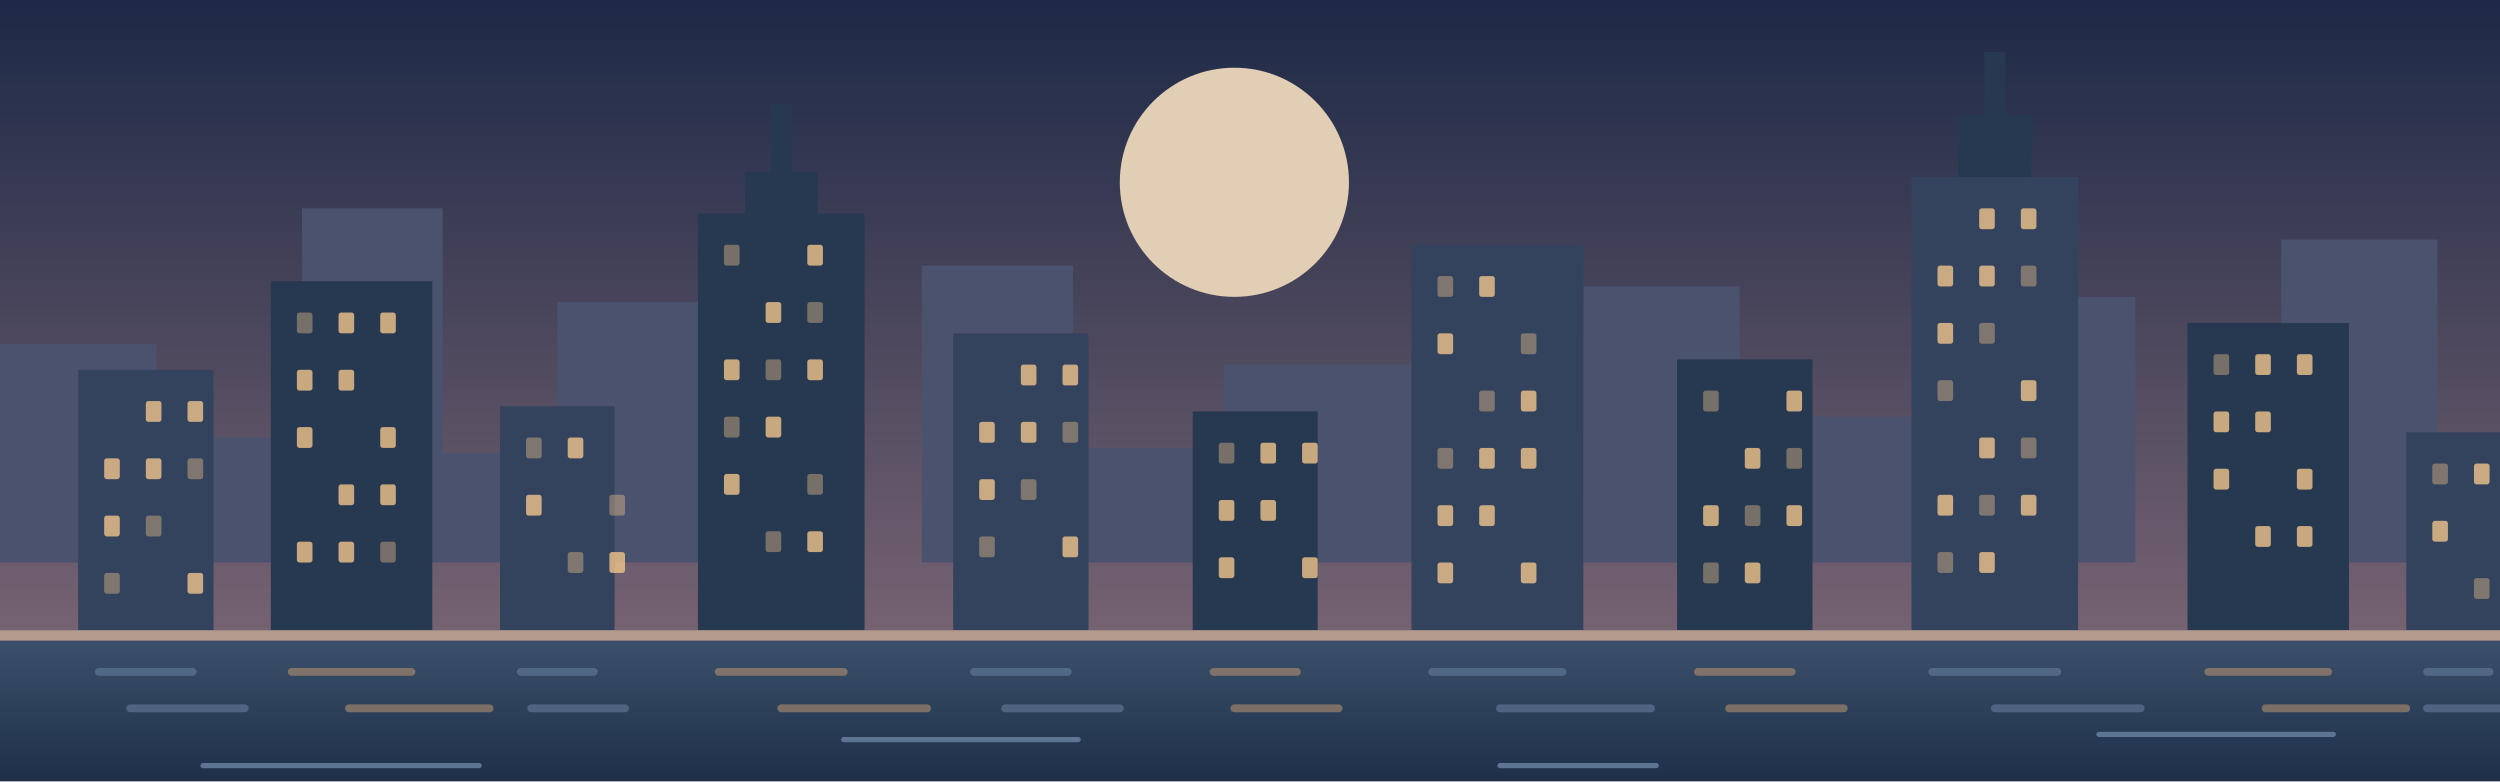
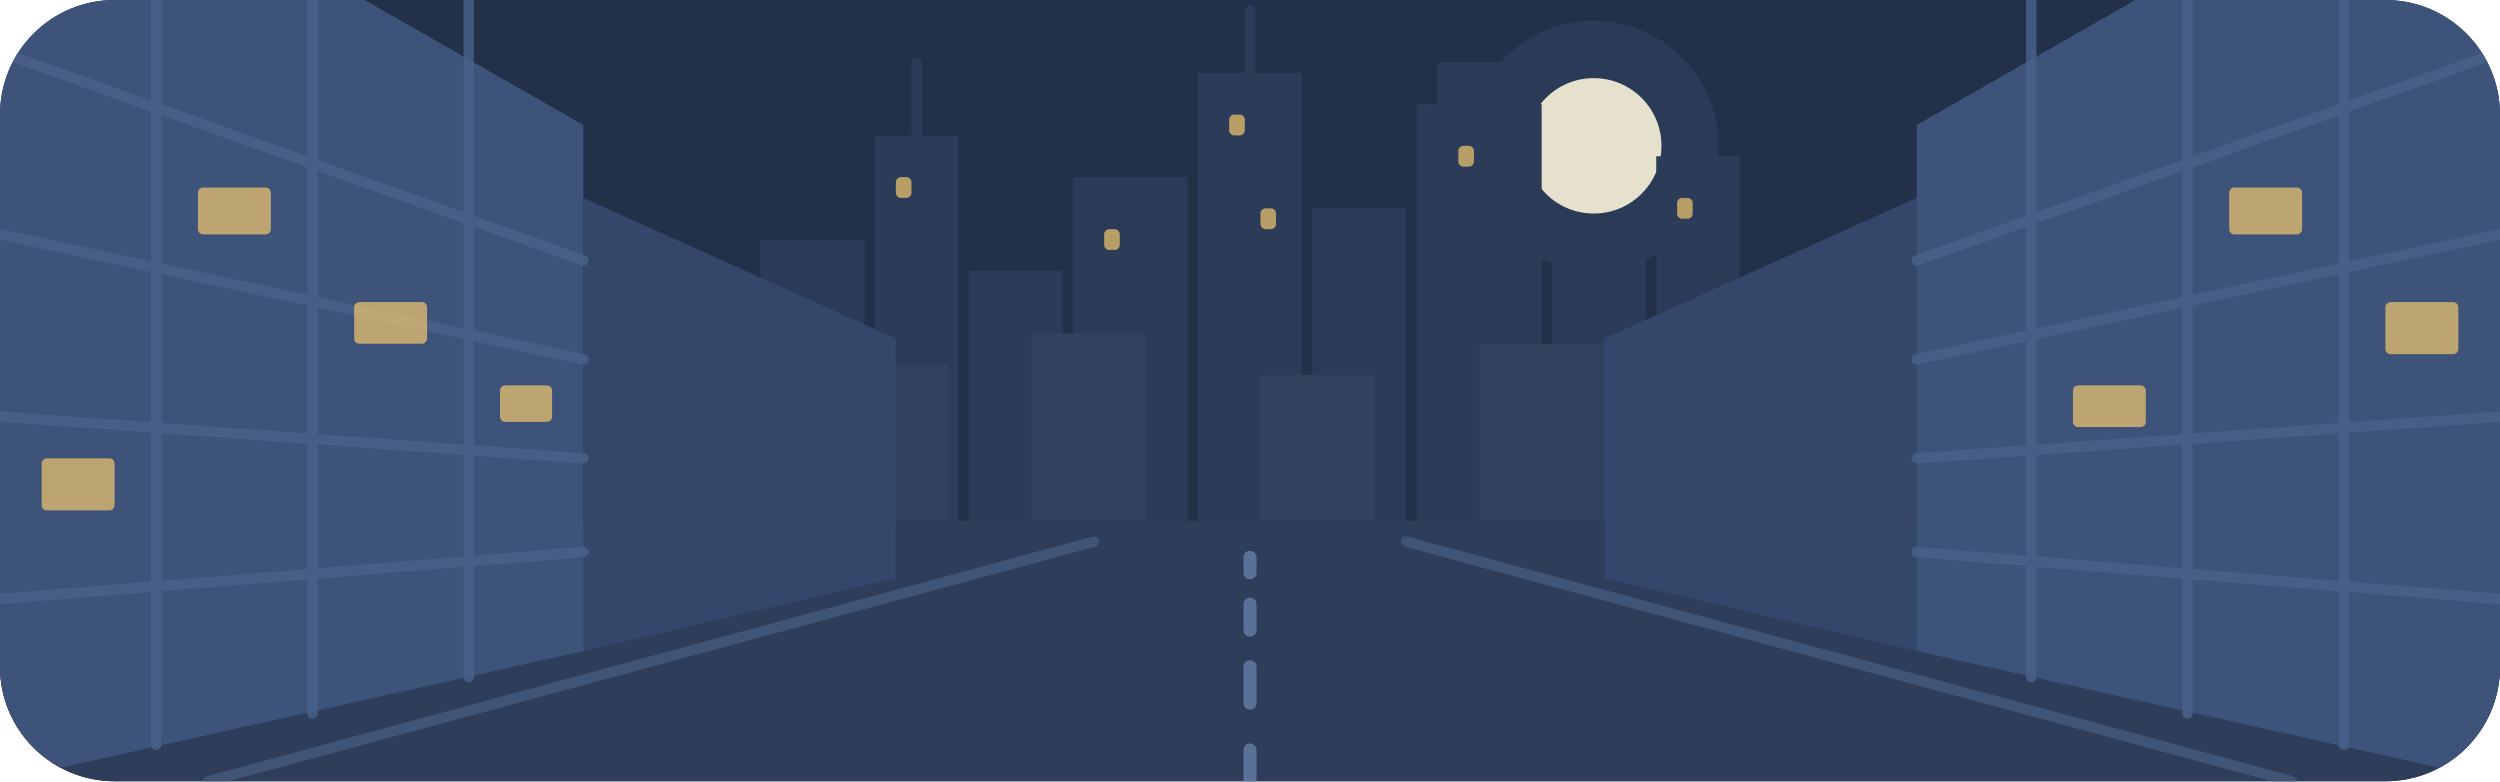
- <svg xmlns="http://www.w3.org/2000/svg" viewBox="0 0 480 150" role="img" aria-label="City lights and a riverside skyline at dusk">
+ <svg xmlns="http://www.w3.org/2000/svg" viewBox="0 0 480 150" role="img" aria-label="Downtown Flow city street artwork">
  <defs>
-     <linearGradient id="sky" x2="0" y2="1">
-       <stop stop-color="#1D2946" />
-       <stop offset="1" stop-color="#8B707C" />
-     </linearGradient>
-     <linearGradient id="water" x2="0" y2="1">
-       <stop stop-color="#3D526D" />
-       <stop offset="1" stop-color="#1E3049" />
-     </linearGradient>
+     <clipPath id="downtown-flow-frame">
+       <rect width="480" height="150" rx="22" />
+     </clipPath>
  </defs>
-   <rect x="0" y="0" width="480" height="150" rx="0" fill="url(#sky)" />
-   <circle cx="237" cy="35" r="22" fill="#E2CEB5" />
-   <path d="M0 108V66h30v18h28V40h27v47h22V58h39v50h31V51h29v35h29V70h42v38h27V55h30v25h39V57h37v51h28V46h30v43h42v19Z" fill="#4B526E" />
-   <rect x="15" y="71" width="26" height="50" rx="0" fill="#34435D" />
-   <rect x="28" y="77" width="3" height="4" rx="0.5" fill="#EFC48B" opacity=".8" />
-   <rect x="36" y="77" width="3" height="4" rx="0.5" fill="#EFC48B" opacity=".8" />
-   <rect x="20" y="88" width="3" height="4" rx="0.5" fill="#EFC48B" opacity=".8" />
-   <rect x="28" y="88" width="3" height="4" rx="0.5" fill="#EFC48B" opacity=".8" />
-   <rect x="36" y="88" width="3" height="4" rx="0.5" fill="#EFC48B" opacity=".4" />
-   <rect x="20" y="99" width="3" height="4" rx="0.5" fill="#EFC48B" opacity=".8" />
-   <rect x="28" y="99" width="3" height="4" rx="0.5" fill="#EFC48B" opacity=".4" />
-   <rect x="20" y="110" width="3" height="4" rx="0.5" fill="#EFC48B" opacity=".4" />
-   <rect x="36" y="110" width="3" height="4" rx="0.5" fill="#EFC48B" opacity=".8" />
-   <rect x="52" y="54" width="31" height="67" rx="0" fill="#273851" />
-   <rect x="57" y="60" width="3" height="4" rx="0.5" fill="#EFC48B" opacity=".4" />
-   <rect x="65" y="60" width="3" height="4" rx="0.5" fill="#EFC48B" opacity=".8" />
-   <rect x="73" y="60" width="3" height="4" rx="0.5" fill="#EFC48B" opacity=".8" />
-   <rect x="57" y="71" width="3" height="4" rx="0.5" fill="#EFC48B" opacity=".8" />
-   <rect x="65" y="71" width="3" height="4" rx="0.5" fill="#EFC48B" opacity=".8" />
-   <rect x="57" y="82" width="3" height="4" rx="0.5" fill="#EFC48B" opacity=".8" />
-   <rect x="73" y="82" width="3" height="4" rx="0.5" fill="#EFC48B" opacity=".8" />
-   <rect x="65" y="93" width="3" height="4" rx="0.5" fill="#EFC48B" opacity=".8" />
-   <rect x="73" y="93" width="3" height="4" rx="0.5" fill="#EFC48B" opacity=".8" />
-   <rect x="57" y="104" width="3" height="4" rx="0.5" fill="#EFC48B" opacity=".8" />
-   <rect x="65" y="104" width="3" height="4" rx="0.5" fill="#EFC48B" opacity=".8" />
-   <rect x="73" y="104" width="3" height="4" rx="0.5" fill="#EFC48B" opacity=".4" />
-   <rect x="96" y="78" width="22" height="43" rx="0" fill="#34435D" />
-   <rect x="101" y="84" width="3" height="4" rx="0.5" fill="#EFC48B" opacity=".4" />
-   <rect x="109" y="84" width="3" height="4" rx="0.5" fill="#EFC48B" opacity=".8" />
-   <rect x="101" y="95" width="3" height="4" rx="0.5" fill="#EFC48B" opacity=".8" />
-   <rect x="117" y="95" width="3" height="4" rx="0.5" fill="#EFC48B" opacity=".4" />
-   <rect x="109" y="106" width="3" height="4" rx="0.5" fill="#EFC48B" opacity=".4" />
-   <rect x="117" y="106" width="3" height="4" rx="0.5" fill="#EFC48B" opacity=".8" />
-   <rect x="134" y="41" width="32" height="80" rx="0" fill="#273851" />
-   <rect x="139" y="47" width="3" height="4" rx="0.5" fill="#EFC48B" opacity=".4" />
-   <rect x="155" y="47" width="3" height="4" rx="0.5" fill="#EFC48B" opacity=".8" />
-   <rect x="147" y="58" width="3" height="4" rx="0.5" fill="#EFC48B" opacity=".8" />
-   <rect x="155" y="58" width="3" height="4" rx="0.5" fill="#EFC48B" opacity=".4" />
-   <rect x="139" y="69" width="3" height="4" rx="0.5" fill="#EFC48B" opacity=".8" />
-   <rect x="147" y="69" width="3" height="4" rx="0.5" fill="#EFC48B" opacity=".4" />
-   <rect x="155" y="69" width="3" height="4" rx="0.5" fill="#EFC48B" opacity=".8" />
-   <rect x="139" y="80" width="3" height="4" rx="0.5" fill="#EFC48B" opacity=".4" />
-   <rect x="147" y="80" width="3" height="4" rx="0.5" fill="#EFC48B" opacity=".8" />
-   <rect x="139" y="91" width="3" height="4" rx="0.5" fill="#EFC48B" opacity=".8" />
-   <rect x="155" y="91" width="3" height="4" rx="0.5" fill="#EFC48B" opacity=".4" />
-   <rect x="147" y="102" width="3" height="4" rx="0.5" fill="#EFC48B" opacity=".4" />
-   <rect x="155" y="102" width="3" height="4" rx="0.5" fill="#EFC48B" opacity=".8" />
-   <rect x="183" y="64" width="26" height="57" rx="0" fill="#34435D" />
-   <rect x="196" y="70" width="3" height="4" rx="0.5" fill="#EFC48B" opacity=".8" />
-   <rect x="204" y="70" width="3" height="4" rx="0.5" fill="#EFC48B" opacity=".8" />
-   <rect x="188" y="81" width="3" height="4" rx="0.5" fill="#EFC48B" opacity=".8" />
-   <rect x="196" y="81" width="3" height="4" rx="0.5" fill="#EFC48B" opacity=".8" />
-   <rect x="204" y="81" width="3" height="4" rx="0.5" fill="#EFC48B" opacity=".4" />
-   <rect x="188" y="92" width="3" height="4" rx="0.5" fill="#EFC48B" opacity=".8" />
-   <rect x="196" y="92" width="3" height="4" rx="0.5" fill="#EFC48B" opacity=".4" />
-   <rect x="188" y="103" width="3" height="4" rx="0.5" fill="#EFC48B" opacity=".4" />
-   <rect x="204" y="103" width="3" height="4" rx="0.5" fill="#EFC48B" opacity=".8" />
-   <rect x="229" y="79" width="24" height="42" rx="0" fill="#273851" />
-   <rect x="234" y="85" width="3" height="4" rx="0.5" fill="#EFC48B" opacity=".4" />
-   <rect x="242" y="85" width="3" height="4" rx="0.5" fill="#EFC48B" opacity=".8" />
-   <rect x="250" y="85" width="3" height="4" rx="0.5" fill="#EFC48B" opacity=".8" />
-   <rect x="234" y="96" width="3" height="4" rx="0.5" fill="#EFC48B" opacity=".8" />
-   <rect x="242" y="96" width="3" height="4" rx="0.5" fill="#EFC48B" opacity=".8" />
-   <rect x="234" y="107" width="3" height="4" rx="0.5" fill="#EFC48B" opacity=".8" />
-   <rect x="250" y="107" width="3" height="4" rx="0.5" fill="#EFC48B" opacity=".8" />
-   <rect x="271" y="47" width="33" height="74" rx="0" fill="#34435D" />
-   <rect x="276" y="53" width="3" height="4" rx="0.5" fill="#EFC48B" opacity=".4" />
-   <rect x="284" y="53" width="3" height="4" rx="0.5" fill="#EFC48B" opacity=".8" />
-   <rect x="276" y="64" width="3" height="4" rx="0.5" fill="#EFC48B" opacity=".8" />
-   <rect x="292" y="64" width="3" height="4" rx="0.5" fill="#EFC48B" opacity=".4" />
-   <rect x="284" y="75" width="3" height="4" rx="0.5" fill="#EFC48B" opacity=".4" />
-   <rect x="292" y="75" width="3" height="4" rx="0.5" fill="#EFC48B" opacity=".8" />
-   <rect x="276" y="86" width="3" height="4" rx="0.5" fill="#EFC48B" opacity=".4" />
-   <rect x="284" y="86" width="3" height="4" rx="0.5" fill="#EFC48B" opacity=".8" />
-   <rect x="292" y="86" width="3" height="4" rx="0.5" fill="#EFC48B" opacity=".8" />
-   <rect x="276" y="97" width="3" height="4" rx="0.5" fill="#EFC48B" opacity=".8" />
-   <rect x="284" y="97" width="3" height="4" rx="0.5" fill="#EFC48B" opacity=".8" />
-   <rect x="276" y="108" width="3" height="4" rx="0.5" fill="#EFC48B" opacity=".8" />
-   <rect x="292" y="108" width="3" height="4" rx="0.5" fill="#EFC48B" opacity=".8" />
-   <rect x="322" y="69" width="26" height="52" rx="0" fill="#273851" />
-   <rect x="327" y="75" width="3" height="4" rx="0.5" fill="#EFC48B" opacity=".4" />
-   <rect x="343" y="75" width="3" height="4" rx="0.5" fill="#EFC48B" opacity=".8" />
-   <rect x="335" y="86" width="3" height="4" rx="0.5" fill="#EFC48B" opacity=".8" />
-   <rect x="343" y="86" width="3" height="4" rx="0.5" fill="#EFC48B" opacity=".4" />
-   <rect x="327" y="97" width="3" height="4" rx="0.5" fill="#EFC48B" opacity=".8" />
-   <rect x="335" y="97" width="3" height="4" rx="0.5" fill="#EFC48B" opacity=".4" />
-   <rect x="343" y="97" width="3" height="4" rx="0.5" fill="#EFC48B" opacity=".8" />
-   <rect x="327" y="108" width="3" height="4" rx="0.5" fill="#EFC48B" opacity=".4" />
-   <rect x="335" y="108" width="3" height="4" rx="0.5" fill="#EFC48B" opacity=".8" />
-   <rect x="367" y="34" width="32" height="87" rx="0" fill="#34435D" />
-   <rect x="380" y="40" width="3" height="4" rx="0.5" fill="#EFC48B" opacity=".8" />
-   <rect x="388" y="40" width="3" height="4" rx="0.5" fill="#EFC48B" opacity=".8" />
-   <rect x="372" y="51" width="3" height="4" rx="0.5" fill="#EFC48B" opacity=".8" />
-   <rect x="380" y="51" width="3" height="4" rx="0.5" fill="#EFC48B" opacity=".8" />
-   <rect x="388" y="51" width="3" height="4" rx="0.5" fill="#EFC48B" opacity=".4" />
-   <rect x="372" y="62" width="3" height="4" rx="0.5" fill="#EFC48B" opacity=".8" />
-   <rect x="380" y="62" width="3" height="4" rx="0.5" fill="#EFC48B" opacity=".4" />
-   <rect x="372" y="73" width="3" height="4" rx="0.5" fill="#EFC48B" opacity=".4" />
-   <rect x="388" y="73" width="3" height="4" rx="0.5" fill="#EFC48B" opacity=".8" />
-   <rect x="380" y="84" width="3" height="4" rx="0.5" fill="#EFC48B" opacity=".8" />
-   <rect x="388" y="84" width="3" height="4" rx="0.5" fill="#EFC48B" opacity=".4" />
-   <rect x="372" y="95" width="3" height="4" rx="0.5" fill="#EFC48B" opacity=".8" />
-   <rect x="380" y="95" width="3" height="4" rx="0.5" fill="#EFC48B" opacity=".4" />
-   <rect x="388" y="95" width="3" height="4" rx="0.5" fill="#EFC48B" opacity=".8" />
-   <rect x="372" y="106" width="3" height="4" rx="0.5" fill="#EFC48B" opacity=".4" />
-   <rect x="380" y="106" width="3" height="4" rx="0.5" fill="#EFC48B" opacity=".8" />
-   <rect x="420" y="62" width="31" height="59" rx="0" fill="#273851" />
-   <rect x="425" y="68" width="3" height="4" rx="0.5" fill="#EFC48B" opacity=".4" />
-   <rect x="433" y="68" width="3" height="4" rx="0.5" fill="#EFC48B" opacity=".8" />
-   <rect x="441" y="68" width="3" height="4" rx="0.5" fill="#EFC48B" opacity=".8" />
-   <rect x="425" y="79" width="3" height="4" rx="0.5" fill="#EFC48B" opacity=".8" />
-   <rect x="433" y="79" width="3" height="4" rx="0.5" fill="#EFC48B" opacity=".8" />
-   <rect x="425" y="90" width="3" height="4" rx="0.5" fill="#EFC48B" opacity=".8" />
-   <rect x="441" y="90" width="3" height="4" rx="0.5" fill="#EFC48B" opacity=".8" />
-   <rect x="433" y="101" width="3" height="4" rx="0.5" fill="#EFC48B" opacity=".8" />
-   <rect x="441" y="101" width="3" height="4" rx="0.5" fill="#EFC48B" opacity=".8" />
-   <rect x="462" y="83" width="20" height="38" rx="0" fill="#34435D" />
-   <rect x="467" y="89" width="3" height="4" rx="0.5" fill="#EFC48B" opacity=".4" />
-   <rect x="475" y="89" width="3" height="4" rx="0.5" fill="#EFC48B" opacity=".8" />
-   <rect x="467" y="100" width="3" height="4" rx="0.5" fill="#EFC48B" opacity=".8" />
-   <rect x="483" y="100" width="3" height="4" rx="0.5" fill="#EFC48B" opacity=".4" />
-   <rect x="475" y="111" width="3" height="4" rx="0.5" fill="#EFC48B" opacity=".4" />
-   <rect x="483" y="111" width="3" height="4" rx="0.5" fill="#EFC48B" opacity=".8" />
-   <path d="M143 41V33h14v8m-9-8V20h4v13m224 1V22h14v12m-9-12V10h4v12" fill="#273851" />
-   <rect x="0" y="121" width="480" height="29" rx="0" fill="url(#water)" />
-   <path d="M0 122h480" fill="none" stroke="#B4998D" stroke-width="2" stroke-linecap="round" />
-   <path d="M19 129h18m-12 7h22" fill="none" stroke="#6A83A0" stroke-width="1.5" stroke-linecap="round" opacity=".55" />
-   <path d="M56 129h23m-12 7h27" fill="none" stroke="#BD956F" stroke-width="1.5" stroke-linecap="round" opacity=".55" />
-   <path d="M100 129h14m-12 7h18" fill="none" stroke="#6A83A0" stroke-width="1.5" stroke-linecap="round" opacity=".55" />
-   <path d="M138 129h24m-12 7h28" fill="none" stroke="#BD956F" stroke-width="1.5" stroke-linecap="round" opacity=".55" />
-   <path d="M187 129h18m-12 7h22" fill="none" stroke="#6A83A0" stroke-width="1.5" stroke-linecap="round" opacity=".55" />
-   <path d="M233 129h16m-12 7h20" fill="none" stroke="#BD956F" stroke-width="1.5" stroke-linecap="round" opacity=".55" />
-   <path d="M275 129h25m-12 7h29" fill="none" stroke="#6A83A0" stroke-width="1.5" stroke-linecap="round" opacity=".55" />
-   <path d="M326 129h18m-12 7h22" fill="none" stroke="#BD956F" stroke-width="1.5" stroke-linecap="round" opacity=".55" />
-   <path d="M371 129h24m-12 7h28" fill="none" stroke="#6A83A0" stroke-width="1.5" stroke-linecap="round" opacity=".55" />
-   <path d="M424 129h23m-12 7h27" fill="none" stroke="#BD956F" stroke-width="1.5" stroke-linecap="round" opacity=".55" />
-   <path d="M466 129h12m-12 7h16" fill="none" stroke="#6A83A0" stroke-width="1.5" stroke-linecap="round" opacity=".55" />
-   <path d="M39 147h53m70-5h45m81 5h30m85-6h45" fill="none" stroke="#5D7493" stroke-width="1" stroke-linecap="round" />
+   <g clip-path="url(#downtown-flow-frame)">
+     <rect width="480" height="150" fill="#22304A" />
+     <circle cx="306" cy="28" r="24" fill="#2A3A57" />
+     <circle cx="306" cy="28" r="13" fill="#E6E1CC" />
+     <g fill="#2B3B58">
+       <rect x="146" y="46" width="20" height="58" />
+       <rect x="168" y="26" width="16" height="78" />
+       <rect x="186" y="52" width="18" height="52" />
+       <rect x="206" y="34" width="22" height="70" />
+       <rect x="230" y="14" width="20" height="90" />
+       <rect x="252" y="40" width="18" height="64" />
+       <rect x="272" y="20" width="24" height="84" />
+       <rect x="276" y="12" width="16" height="8" />
+       <rect x="298" y="46" width="18" height="58" />
+       <rect x="318" y="30" width="16" height="74" />
+     </g>
+     <path d="M176 26V12M240 14V2M326 30V18" fill="none" stroke="#2B3B58" stroke-linecap="round" stroke-width="2" />
+     <g fill="#31425F">
+       <rect x="158" y="70" width="24" height="34" />
+       <rect x="198" y="64" width="22" height="40" />
+       <rect x="242" y="72" width="22" height="32" />
+       <rect x="284" y="66" width="24" height="38" />
+       <rect x="312" y="74" width="18" height="30" />
+     </g>
+     <path d="M0 100h480v50H0z" fill="#2E3E5A" />
+     <path d="M112 38 172 65V111L112 125z" fill="#34476A" />
+     <path d="M368 38 308 65V111L368 125z" fill="#34476A" />
+     <path d="M0-40 112 24V125L0 150z" fill="#3D5379" />
+     <path d="M480-40 368 24V125L480 150z" fill="#3D5379" />
+     <g fill="none" stroke="#4A6189" stroke-linecap="round" stroke-width="2" opacity=".8">
+       <path d="M0 10 112 50M0 45 112 69M0 80 112 88M0 115 112 106" />
+       <path d="M480 10 368 50M480 45 368 69M480 80 368 88M480 115 368 106" />
+       <path d="M30 0v143M60 0v137M90 0v130M450 0v143M420 0v137M390 0v130" />
+     </g>
+     <g fill="#F2C76E" opacity=".7">
+       <rect x="38" y="36" width="14" height="9" rx="1" />
+       <rect x="68" y="58" width="14" height="8" rx="1" />
+       <rect x="8" y="88" width="14" height="10" rx="1" />
+       <rect x="96" y="74" width="10" height="7" rx="1" />
+       <rect x="428" y="36" width="14" height="9" rx="1" />
+       <rect x="398" y="74" width="14" height="8" rx="1" />
+       <rect x="458" y="58" width="14" height="10" rx="1" />
+       <rect x="172" y="34" width="3" height="4" rx="1" />
+       <rect x="236" y="22" width="3" height="4" rx="1" />
+       <rect x="242" y="40" width="3" height="4" rx="1" />
+       <rect x="280" y="28" width="3" height="4" rx="1" />
+       <rect x="212" y="44" width="3" height="4" rx="1" />
+       <rect x="322" y="38" width="3" height="4" rx="1" />
+     </g>
+     <path d="M40 150 210 104M440 150 270 104" fill="none" stroke="#405475" stroke-linecap="round" stroke-width="2" />
+     <path d="M240 107v3m0 6v5m0 7v7m0 9v10" fill="none" stroke="#5B7096" stroke-linecap="round" stroke-width="2.5" />
+   </g>
</svg>
